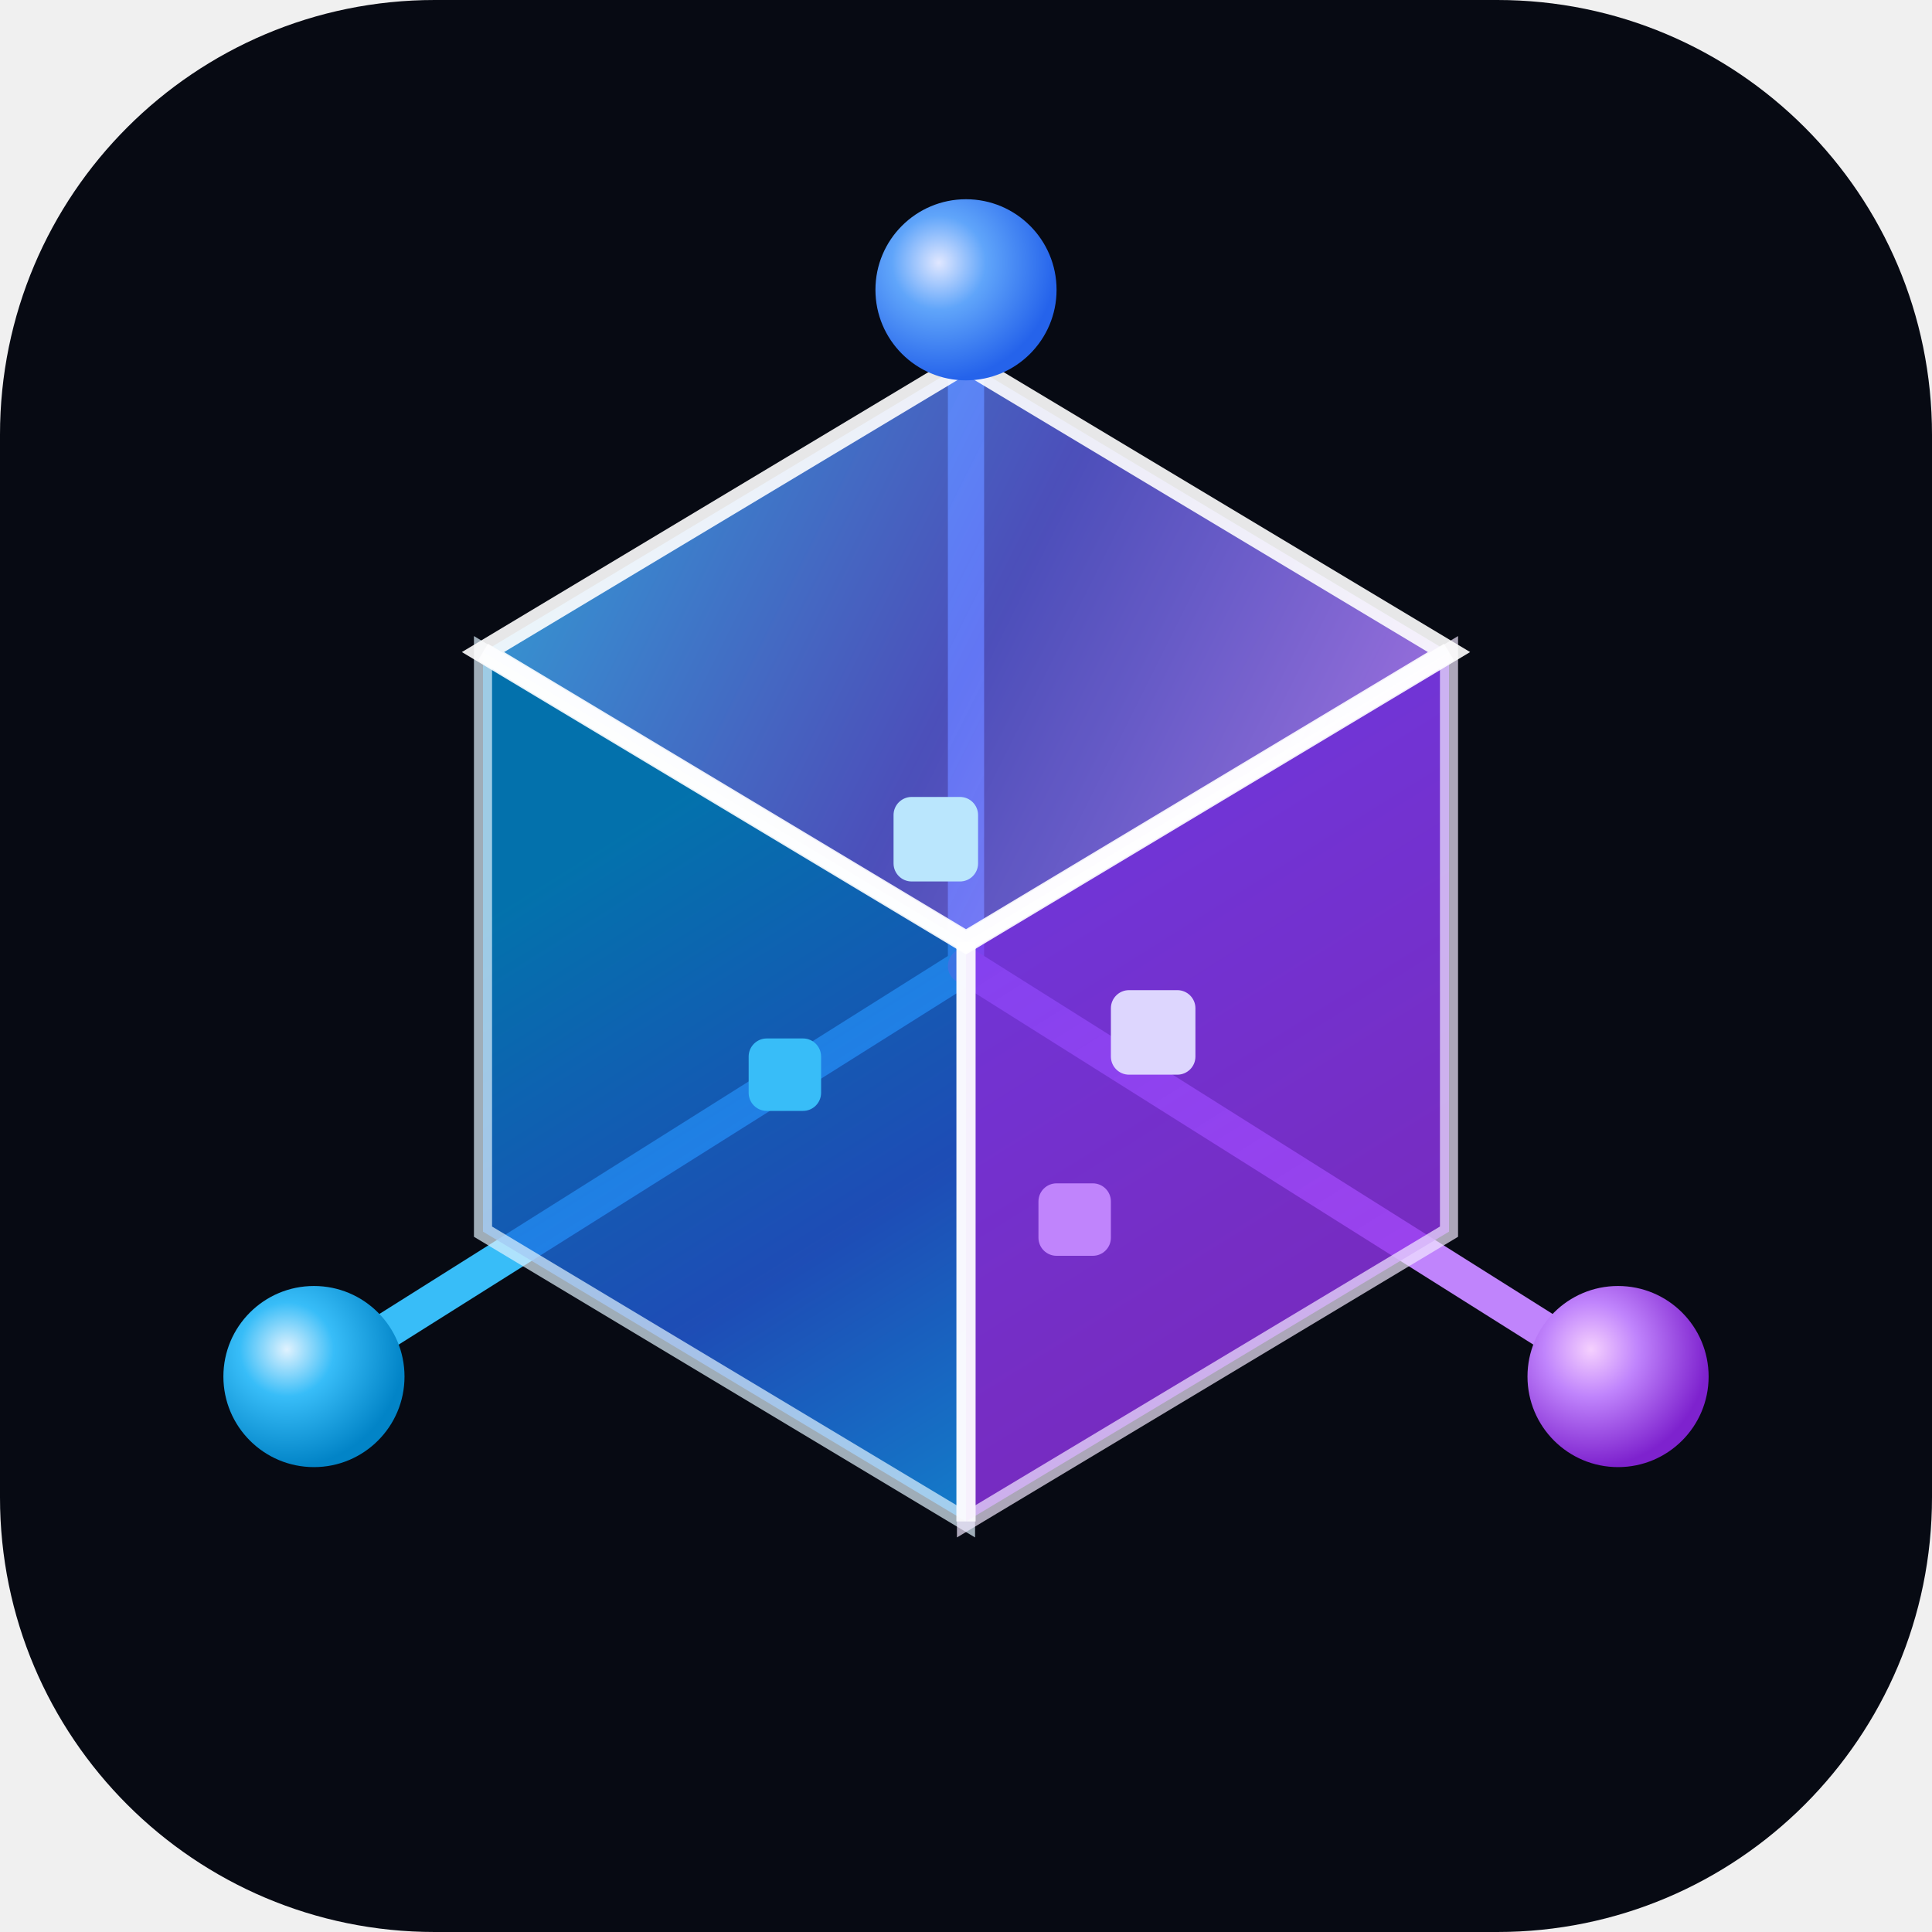
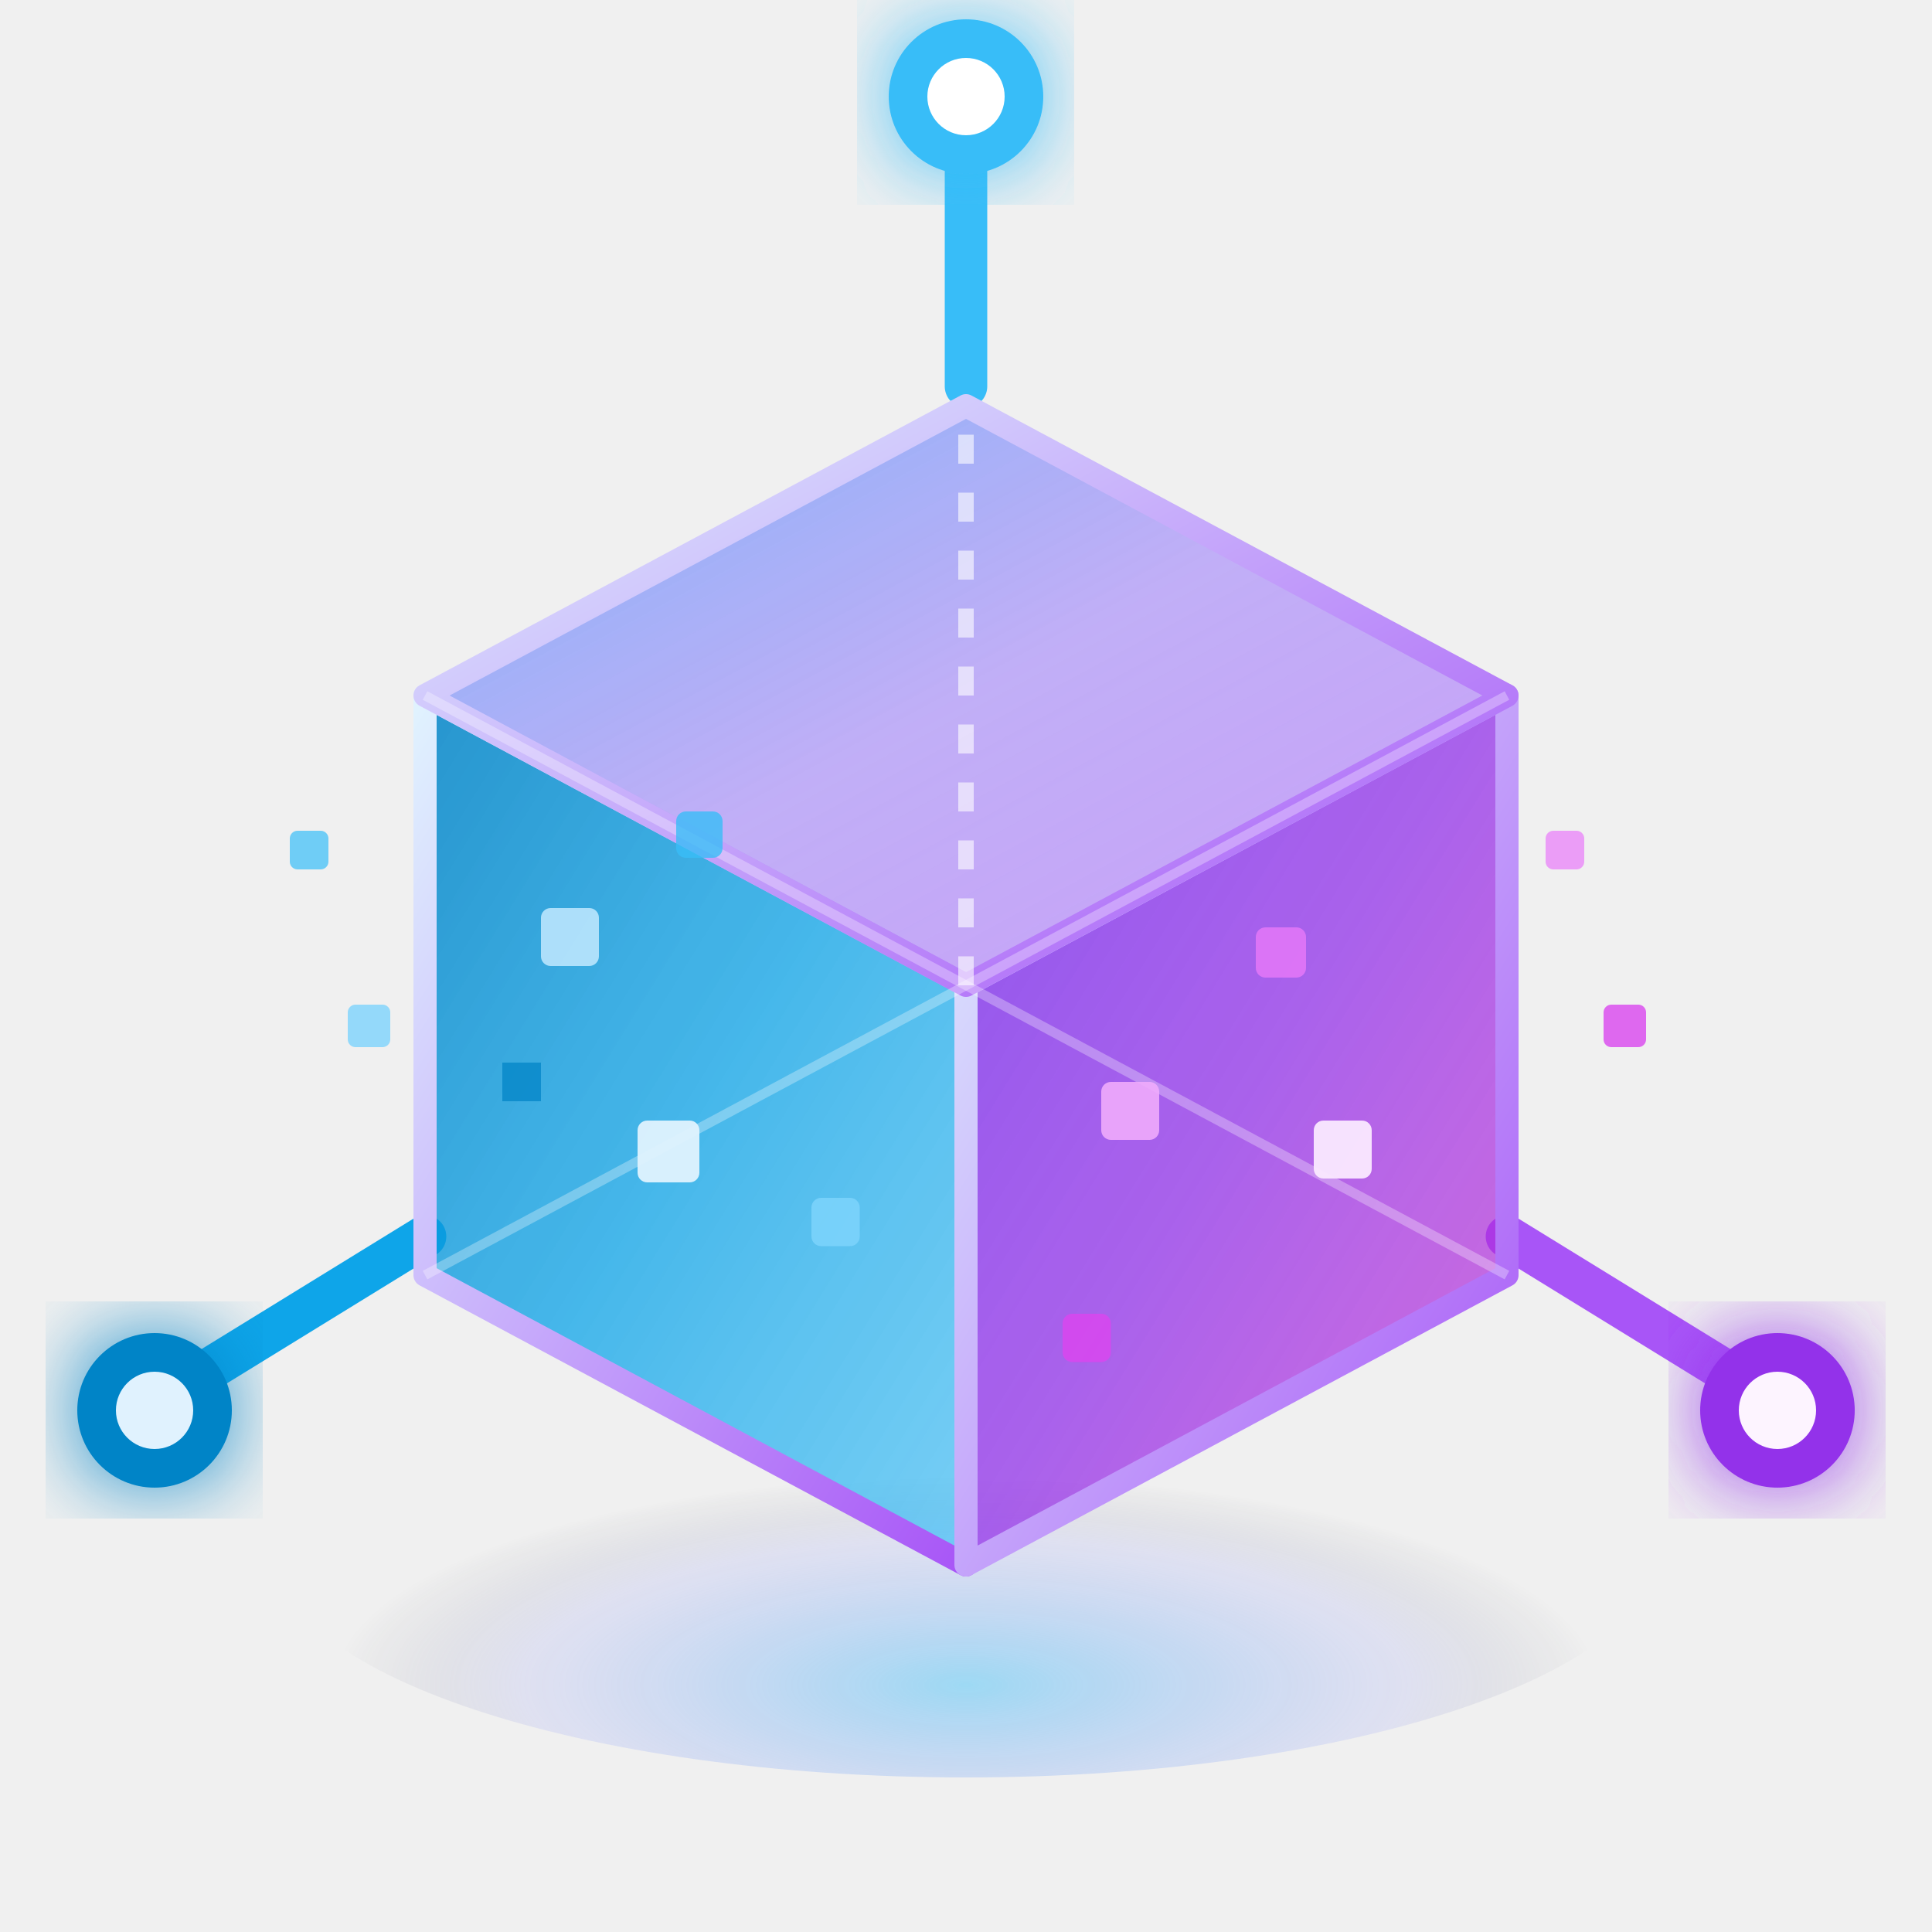
- <svg xmlns="http://www.w3.org/2000/svg" width="128" height="128" viewBox="0 0 160 160" fill="none">
+ <svg xmlns="http://www.w3.org/2000/svg" viewBox="0 0 100 100" width="100" height="100">
  <defs>
-     <filter id="cubeGlow" x="-30%" y="-30%" width="160%" height="160%">
-       <feGaussianBlur stdDeviation="6" result="blur" />
+     <filter id="glow-cyan" x="-20%" y="-20%" width="140%" height="140%">
+       <feGaussianBlur stdDeviation="2.5" result="blur" />
      <feComposite in="SourceGraphic" in2="blur" operator="over" />
    </filter>
-     <linearGradient id="topFaceGrad" x1="40" y1="36" x2="120" y2="76" gradientUnits="userSpaceOnUse">
-       <stop offset="0%" stop-color="#38BDF8" stop-opacity="0.85" />
-       <stop offset="50%" stop-color="#6366F1" stop-opacity="0.75" />
-       <stop offset="100%" stop-color="#C084FC" stop-opacity="0.9" />
+     <filter id="glow-purple" x="-20%" y="-20%" width="140%" height="140%">
+       <feGaussianBlur stdDeviation="2.5" result="blur" />
+       <feComposite in="SourceGraphic" in2="blur" operator="over" />
+     </filter>
+     <radialGradient id="baseGlow" cx="50%" cy="80%" r="45%">
+       <stop offset="0%" stop-color="#38bdf8" stop-opacity="0.45" />
+       <stop offset="70%" stop-color="#818cf8" stop-opacity="0.15" />
+       <stop offset="100%" stop-color="#020617" stop-opacity="0" />
+     </radialGradient>
+     <linearGradient id="topFace" x1="0%" y1="0%" x2="100%" y2="100%">
+       <stop offset="0%" stop-color="#60a5fa" stop-opacity="0.8" />
+       <stop offset="50%" stop-color="#a78bfa" stop-opacity="0.65" />
+       <stop offset="100%" stop-color="#c084fc" stop-opacity="0.75" />
    </linearGradient>
-     <linearGradient id="leftFaceGrad" x1="40" y1="76" x2="80" y2="140" gradientUnits="userSpaceOnUse">
-       <stop offset="0%" stop-color="#0284C7" stop-opacity="0.85" />
-       <stop offset="50%" stop-color="#2563EB" stop-opacity="0.75" />
-       <stop offset="100%" stop-color="#0EA5E9" stop-opacity="0.9" />
+     <linearGradient id="leftFace" x1="0%" y1="0%" x2="100%" y2="100%">
+       <stop offset="0%" stop-color="#0284c7" stop-opacity="0.85" />
+       <stop offset="50%" stop-color="#0ea5e9" stop-opacity="0.75" />
+       <stop offset="100%" stop-color="#38bdf8" stop-opacity="0.65" />
    </linearGradient>
-     <linearGradient id="rightFaceGrad" x1="80" y1="76" x2="120" y2="140" gradientUnits="userSpaceOnUse">
-       <stop offset="0%" stop-color="#7C3AED" stop-opacity="0.9" />
-       <stop offset="60%" stop-color="#9333EA" stop-opacity="0.8" />
-       <stop offset="100%" stop-color="#C084FC" stop-opacity="0.95" />
+     <linearGradient id="rightFace" x1="0%" y1="0%" x2="100%" y2="100%">
+       <stop offset="0%" stop-color="#7c3aed" stop-opacity="0.85" />
+       <stop offset="50%" stop-color="#9333ea" stop-opacity="0.75" />
+       <stop offset="100%" stop-color="#c026d3" stop-opacity="0.65" />
    </linearGradient>
-     <radialGradient id="nodeCyan" cx="35%" cy="35%" r="65%">
-       <stop offset="0%" stop-color="#E0F2FE" />
-       <stop offset="40%" stop-color="#38BDF8" />
-       <stop offset="100%" stop-color="#0284C7" />
-     </radialGradient>
-     <radialGradient id="nodeBlue" cx="35%" cy="35%" r="65%">
-       <stop offset="0%" stop-color="#E0E7FF" />
-       <stop offset="40%" stop-color="#60A5FA" />
-       <stop offset="100%" stop-color="#2563EB" />
-     </radialGradient>
-     <radialGradient id="nodePurple" cx="35%" cy="35%" r="65%">
-       <stop offset="0%" stop-color="#F5D0FE" />
-       <stop offset="40%" stop-color="#C084FC" />
-       <stop offset="100%" stop-color="#7E22CE" />
-     </radialGradient>
+     <linearGradient id="edgeGlow" x1="0%" y1="0%" x2="100%" y2="100%">
+       <stop offset="0%" stop-color="#e0f2fe" />
+       <stop offset="100%" stop-color="#a855f7" />
+     </linearGradient>
  </defs>
-   <rect width="160" height="160" rx="36" fill="#070A13" />
-   <line x1="80" y1="80" x2="80" y2="24" stroke="#60A5FA" stroke-width="3" stroke-linecap="round" />
-   <line x1="80" y1="80" x2="26" y2="114" stroke="#38BDF8" stroke-width="3" stroke-linecap="round" />
-   <line x1="80" y1="80" x2="134" y2="114" stroke="#C084FC" stroke-width="3" stroke-linecap="round" />
-   <polygon points="40,54 80,78 80,126 40,102" fill="url(#leftFaceGrad)" stroke="#E0F2FE" stroke-width="1.5" stroke-opacity="0.7" />
-   <polygon points="80,78 120,54 120,102 80,126" fill="url(#rightFaceGrad)" stroke="#F3E8FF" stroke-width="1.5" stroke-opacity="0.7" />
-   <polygon points="80,30 120,54 80,78 40,54" fill="url(#topFaceGrad)" stroke="#FFFFFF" stroke-width="1.8" stroke-opacity="0.9" />
-   <polyline points="40,54 80,78 120,54" fill="none" stroke="#FFFFFF" stroke-width="1.6" stroke-opacity="0.8" />
-   <line x1="80" y1="78" x2="80" y2="126" stroke="#FFFFFF" stroke-width="1.6" stroke-opacity="0.8" />
-   <rect x="74" y="66" width="7" height="7" fill="#BAE6FD" rx="1.5" />
-   <rect x="62" y="86" width="6" height="6" fill="#38BDF8" rx="1.5" />
-   <rect x="92" y="82" width="7" height="7" fill="#DDD6FE" rx="1.5" />
-   <rect x="86" y="98" width="6" height="6" fill="#C084FC" rx="1.5" />
-   <circle cx="80" cy="24" r="7.5" fill="url(#nodeBlue)" />
-   <circle cx="26" cy="114" r="7.5" fill="url(#nodeCyan)" />
-   <circle cx="134" cy="114" r="7.5" fill="url(#nodePurple)" />
+   <ellipse cx="50" cy="80" rx="36" ry="12" fill="url(#baseGlow)" />
+   <line x1="50" y1="20" x2="50" y2="6" stroke="#38bdf8" stroke-width="2.2" stroke-linecap="round" />
+   <circle cx="50" cy="5" r="4" fill="#38bdf8" filter="url(#glow-cyan)" />
+   <circle cx="50" cy="5" r="2" fill="#ffffff" />
+   <line x1="22" y1="64" x2="9" y2="72" stroke="#0ea5e9" stroke-width="2.2" stroke-linecap="round" />
+   <circle cx="8" cy="73" r="4" fill="#0284c7" filter="url(#glow-cyan)" />
+   <circle cx="8" cy="73" r="2" fill="#e0f2fe" />
+   <line x1="78" y1="64" x2="91" y2="72" stroke="#a855f7" stroke-width="2.2" stroke-linecap="round" />
+   <circle cx="92" cy="73" r="4" fill="#9333ea" filter="url(#glow-purple)" />
+   <circle cx="92" cy="73" r="2" fill="#fdf4ff" />
+   <path d="M 22 36 L 50 51 L 50 81 L 22 66 Z" fill="url(#leftFace)" stroke="url(#edgeGlow)" stroke-width="1.2" stroke-linejoin="round" />
+   <path d="M 50 51 L 78 36 L 78 66 L 50 81 Z" fill="url(#rightFace)" stroke="url(#edgeGlow)" stroke-width="1.2" stroke-linejoin="round" />
+   <path d="M 50 21 L 78 36 L 50 51 L 22 36 Z" fill="url(#topFace)" stroke="url(#edgeGlow)" stroke-width="1.2" stroke-linejoin="round" />
+   <line x1="50" y1="51" x2="50" y2="21" stroke="#ffffff" stroke-width="0.8" stroke-opacity="0.6" stroke-dasharray="1.5 1.5" />
+   <line x1="22" y1="36" x2="78" y2="66" stroke="#ffffff" stroke-width="0.5" stroke-opacity="0.3" />
+   <line x1="78" y1="36" x2="22" y2="66" stroke="#ffffff" stroke-width="0.5" stroke-opacity="0.3" />
+   <rect x="28" y="47" width="3" height="3" fill="#bae6fd" opacity="0.9" rx="0.5" />
+   <rect x="35" y="42" width="2.4" height="2.4" fill="#38bdf8" opacity="0.8" rx="0.5" />
+   <rect x="33" y="58" width="3.2" height="3.2" fill="#e0f2fe" opacity="0.95" rx="0.5" />
+   <rect x="42" y="62" width="2.5" height="2.5" fill="#7dd3fc" opacity="0.85" rx="0.5" />
+   <rect x="26" y="55" width="2" height="2" fill="#0284c7" opacity="0.75" />
+   <rect x="57" y="56" width="3" height="3" fill="#f0abfc" opacity="0.9" rx="0.5" />
+   <rect x="65" y="48" width="2.6" height="2.6" fill="#e879f9" opacity="0.8" rx="0.5" />
+   <rect x="68" y="58" width="3" height="3" fill="#fae8ff" opacity="0.95" rx="0.5" />
+   <rect x="55" y="68" width="2.5" height="2.5" fill="#d946ef" opacity="0.85" rx="0.5" />
+   <rect x="15" y="43" width="2" height="2" fill="#38bdf8" opacity="0.7" rx="0.4" />
+   <rect x="18" y="52" width="2.2" height="2.2" fill="#7dd3fc" opacity="0.8" rx="0.4" />
+   <rect x="80" y="43" width="2" height="2" fill="#e879f9" opacity="0.7" rx="0.4" />
+   <rect x="83" y="52" width="2.2" height="2.2" fill="#d946ef" opacity="0.8" rx="0.4" />
</svg>
